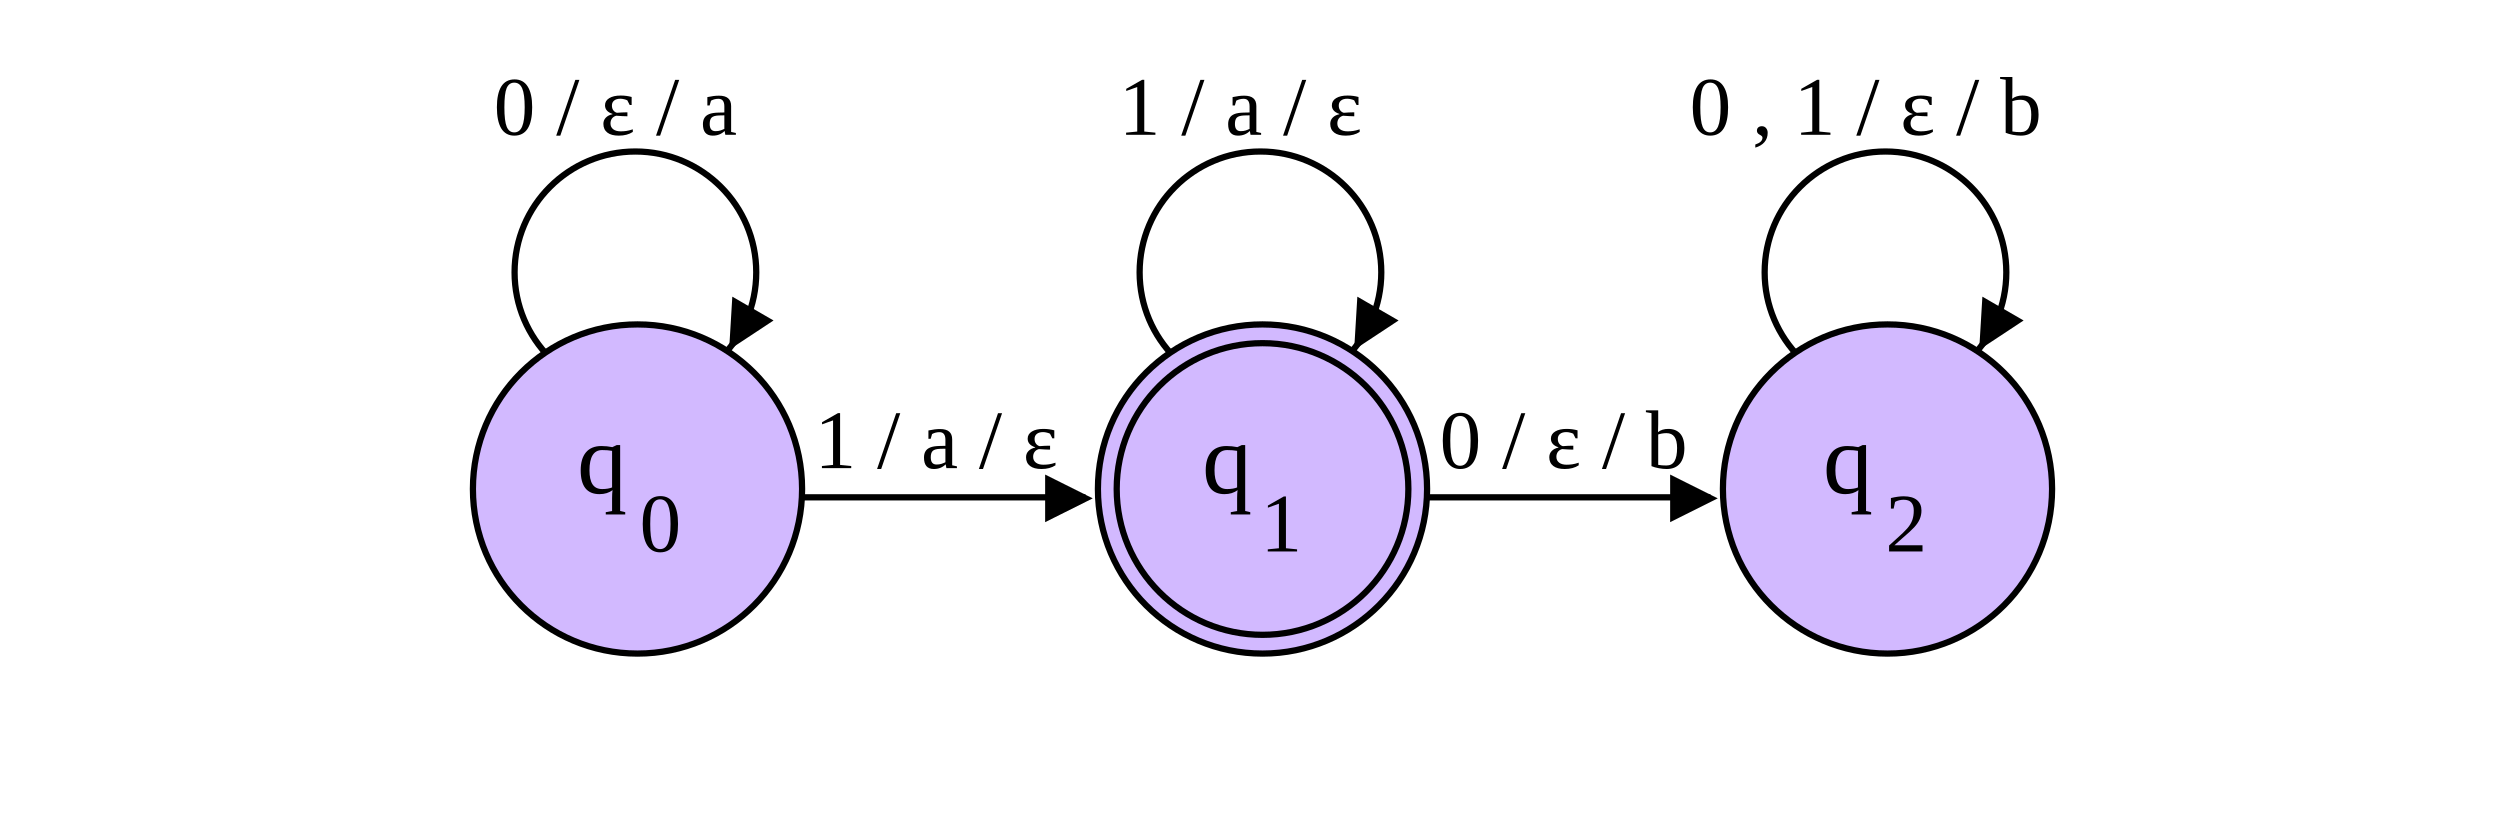
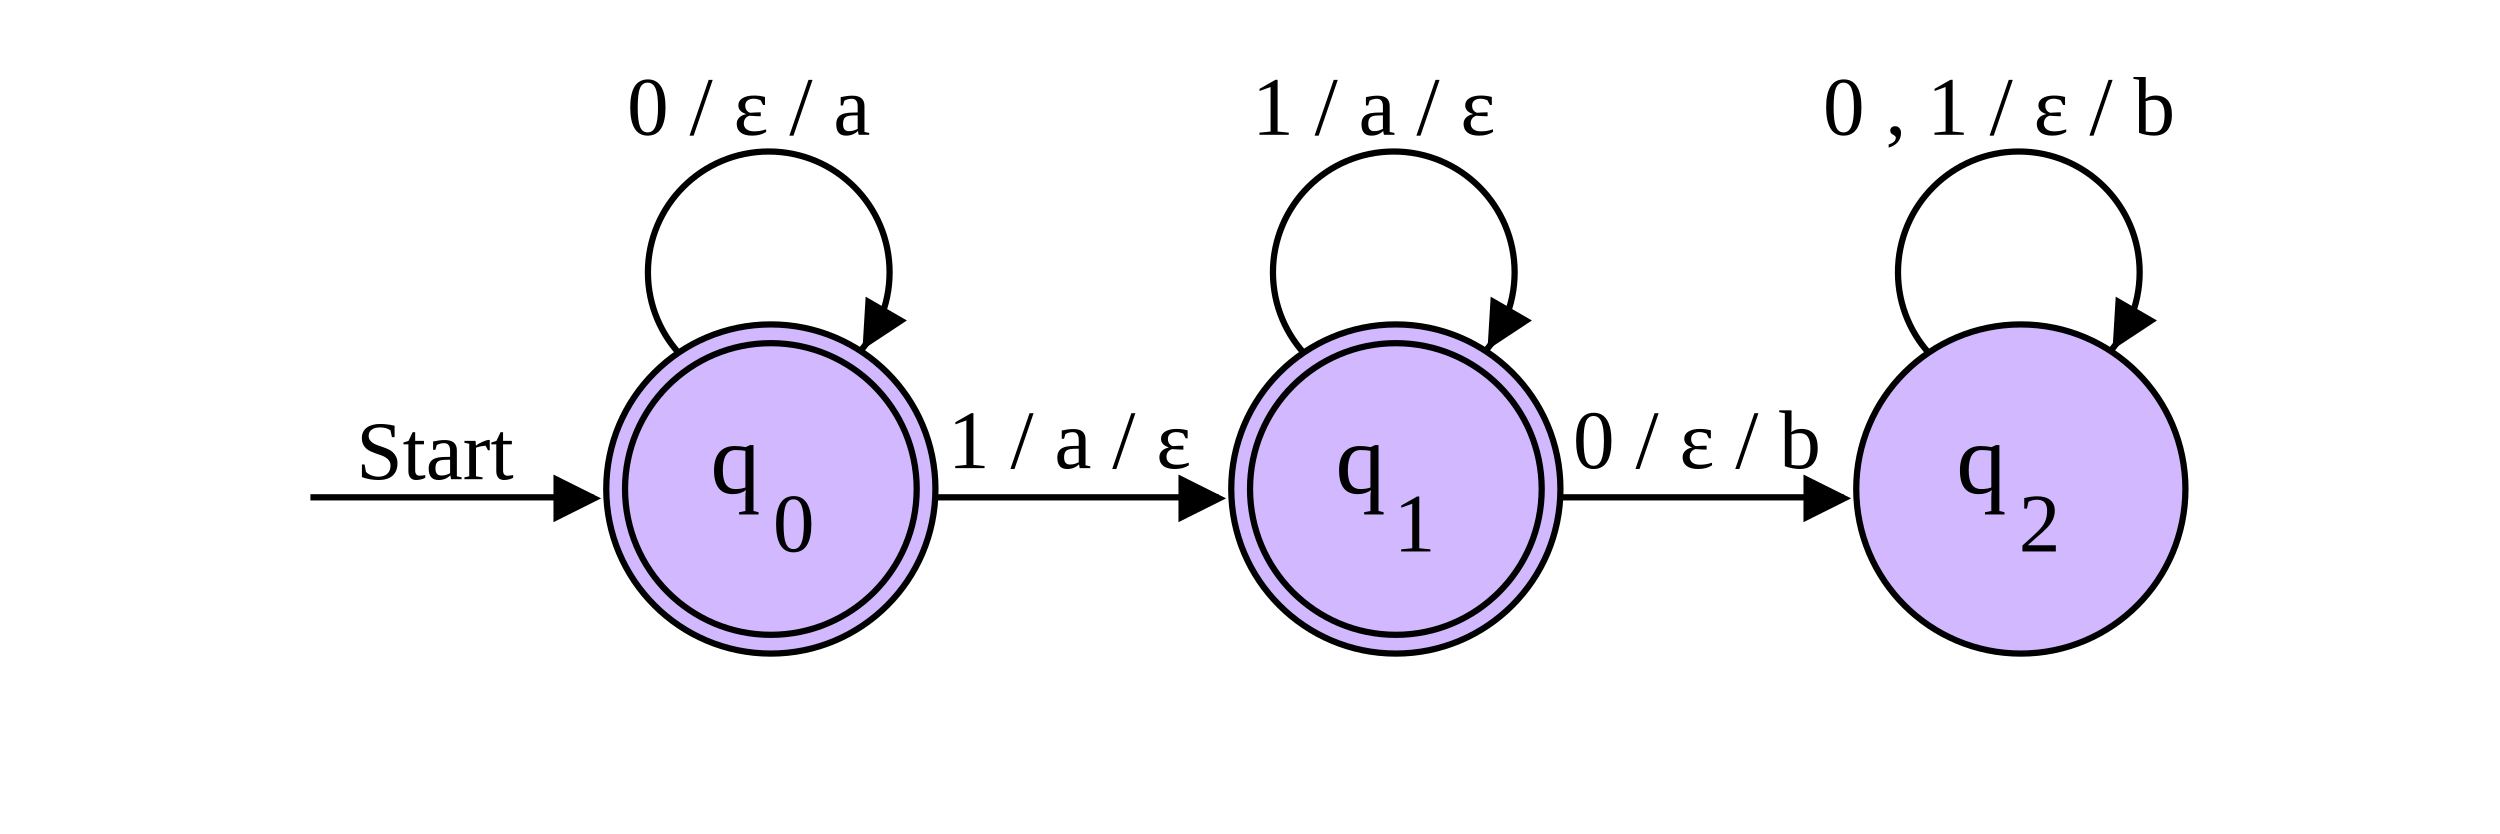
<svg xmlns="http://www.w3.org/2000/svg" width="600" height="200">
  <g stroke="null">
-     <rect stroke="null" x="-1" y="-1" width="602" height="202" id="canvas_background" fill="none" />
-     <g stroke="null" id="canvasGrid" display="none">
-       <rect stroke="null" id="svg_4" width="580" height="400" x="2" y="61.864" stroke-width="0" fill="url(#gridpattern)" />
+     <rect fill="none" id="canvas_background" height="202" width="602" y="-1" x="-1" stroke="null" />
+     <g display="none" id="canvasGrid" stroke="null">
+       <rect fill="url(#gridpattern)" stroke-width="0" y="61.864" x="2" height="400" width="580" id="svg_4" stroke="null" />
    </g>
  </g>
  <g stroke="null">
-     <g stroke="null" id="q0-0">
-       <ellipse stroke="#000" ry="29" rx="29" id="svg_12" cy="65.361" cx="152.5" stroke-opacity="null" stroke-width="1.5" fill="none" />
-       <path transform="rotate(-150 178.078 78.603)" stroke="#000" id="svg_19" d="m173.579,83.103l4.5,-9l4.499,9l-8.999,0z" stroke-opacity="null" stroke-width="1.5" fill="#000000" />
-       <text xml:space="preserve" text-anchor="start" font-family="'Times New Roman', Times, serif" font-size="20" id="svg_31" y="32.354" x="118.49" fill-opacity="null" stroke-opacity="null" stroke-width="0" stroke="#000" fill="#000000">0 / ε / a</text>
+     <g id="q0-0" stroke="null">
+       <ellipse fill="none" stroke-width="1.5" stroke-opacity="null" cx="184.5" cy="65.361" id="svg_12" rx="29" ry="29" stroke="#000" />
+       <path fill="#000000" stroke-width="1.5" stroke-opacity="null" d="m205.579,83.103l4.5,-9l4.499,9l-8.999,0z" id="svg_19" stroke="#000" transform="rotate(-150 210.078 78.603)" />
+       <text fill="#000000" stroke="#000" stroke-width="0" stroke-opacity="null" fill-opacity="null" x="150.49" y="32.354" id="svg_31" font-size="20" font-family="'Times New Roman', Times, serif" text-anchor="start" xml:space="preserve">0 / ε / a</text>
    </g>
-     <g stroke="null" id="q0-1">
-       <path transform="rotate(90 256.082 119.606)" stroke="#000" id="svg_9" d="m251.583,124.106l4.5,-9l4.499,9l-8.999,0z" stroke-opacity="null" stroke-width="1.5" fill="#000000" />
-       <line stroke="#000" stroke-linecap="undefined" stroke-linejoin="undefined" id="svg_5" y2="119.359" x2="260.5" y1="119.359" x1="192.5" stroke-width="1.5" fill="none" />
-       <text xml:space="preserve" text-anchor="start" font-family="'Times New Roman', Times, serif" font-size="20" id="svg_33" y="112.359" x="195.495" fill-opacity="null" stroke-opacity="null" stroke-width="0" stroke="#000" fill="#000000">1 / a / ε</text>
+     <g id="q0-1" stroke="null">
+       <path fill="#000000" stroke-width="1.5" stroke-opacity="null" d="m283.583,124.106l4.5,-9l4.499,9l-8.999,0z" id="svg_9" stroke="#000" transform="rotate(90 288.082 119.606)" />
+       <line fill="none" stroke-width="1.5" x1="224.5" y1="119.359" x2="292.5" y2="119.359" id="svg_5" stroke-linejoin="undefined" stroke-linecap="undefined" stroke="#000" />
+       <text fill="#000000" stroke="#000" stroke-width="0" stroke-opacity="null" fill-opacity="null" x="227.495" y="112.359" id="svg_33" font-size="20" font-family="'Times New Roman', Times, serif" text-anchor="start" xml:space="preserve">1 / a / ε</text>
    </g>
-     <g stroke="null" id="q1-1">
-       <ellipse stroke="#000" ry="29" rx="29" id="svg_17" cy="65.361" cx="302.509" stroke-opacity="null" stroke-width="1.5" fill="none" />
-       <path transform="rotate(-150 328.086 78.603)" stroke="#000" id="svg_20" d="m323.587,83.103l4.5,-9l4.499,9l-8.999,0z" stroke-opacity="null" stroke-width="1.5" fill="#000000" />
-       <text xml:space="preserve" text-anchor="start" font-family="'Times New Roman', Times, serif" font-size="20" id="svg_32" y="32.354" x="268.499" fill-opacity="null" stroke-opacity="null" stroke-width="0" stroke="#000" fill="#000000">1 / a / ε</text>
+     <g id="q1-1" stroke="null">
+       <ellipse fill="none" stroke-width="1.5" stroke-opacity="null" cx="334.509" cy="65.361" id="svg_17" rx="29" ry="29" stroke="#000" />
+       <path fill="#000000" stroke-width="1.5" stroke-opacity="null" d="m355.587,83.103l4.5,-9l4.499,9l-8.999,0z" id="svg_20" stroke="#000" transform="rotate(-150 360.086 78.603)" />
+       <text fill="#000000" stroke="#000" stroke-width="0" stroke-opacity="null" fill-opacity="null" x="300.499" y="32.354" id="svg_32" font-size="20" font-family="'Times New Roman', Times, serif" text-anchor="start" xml:space="preserve">1 / a / ε</text>
    </g>
-     <g stroke="null" id="q1-0">
-       <line stroke="#000" stroke-linecap="undefined" stroke-linejoin="undefined" id="svg_10" y2="119.359" x2="410.5" y1="119.359" x1="342.5" stroke-width="1.5" fill="none" />
-       <path transform="rotate(90 406.083 119.605)" stroke="#000" id="svg_11" d="m401.583,124.105l4.5,-9l4.5,9l-9,0z" stroke-opacity="null" stroke-width="1.5" fill="#000000" />
-       <text xml:space="preserve" text-anchor="start" font-family="'Times New Roman', Times, serif" font-size="20" id="svg_34" y="112.359" x="345.503" fill-opacity="null" stroke-opacity="null" stroke-width="0" stroke="#000" fill="#000000">0 / ε / b</text>
+     <g id="q1-0" stroke="null">
+       <line fill="none" stroke-width="1.5" x1="374.5" y1="119.359" x2="442.5" y2="119.359" id="svg_10" stroke-linejoin="undefined" stroke-linecap="undefined" stroke="#000" />
+       <path fill="#000000" stroke-width="1.5" stroke-opacity="null" d="m433.583,124.105l4.5,-9l4.5,9l-9,0z" id="svg_11" stroke="#000" transform="rotate(90 438.083 119.605)" />
+       <text fill="#000000" stroke="#000" stroke-width="0" stroke-opacity="null" fill-opacity="null" x="377.503" y="112.359" id="svg_34" font-size="20" font-family="'Times New Roman', Times, serif" text-anchor="start" xml:space="preserve">0 / ε / b</text>
    </g>
-     <g stroke="null" id="q2-0">
-       <ellipse stroke="#000" ry="29" rx="29" id="svg_18" cy="65.361" cx="452.517" stroke-opacity="null" stroke-width="1.5" fill="none" />
-       <path transform="rotate(-150 478.095 78.603)" stroke="#000" id="svg_21" d="m473.596,83.103l4.5,-9l4.499,9l-8.999,0z" stroke-opacity="null" stroke-width="1.5" fill="#000000" />
-       <text xml:space="preserve" text-anchor="start" font-family="'Times New Roman', Times, serif" font-size="20" id="svg_35" y="32.354" x="405.506" fill-opacity="null" stroke-opacity="null" stroke-width="0" stroke="#000" fill="#000000">0 , 1 / ε / b</text>
+     <g id="q2-0" stroke="null">
+       <ellipse fill="none" stroke-width="1.5" stroke-opacity="null" cx="484.517" cy="65.361" id="svg_18" rx="29" ry="29" stroke="#000" />
+       <path fill="#000000" stroke-width="1.5" stroke-opacity="null" d="m505.596,83.103l4.5,-9l4.499,9l-8.999,0z" id="svg_21" stroke="#000" transform="rotate(-150 510.095 78.603)" />
+       <text fill="#000000" stroke="#000" stroke-width="0" stroke-opacity="null" fill-opacity="null" x="437.506" y="32.354" id="svg_35" font-size="20" font-family="'Times New Roman', Times, serif" text-anchor="start" xml:space="preserve">0 , 1 / ε / b</text>
    </g>
-     <ellipse stroke="#000" fill="#d2b9ff" stroke-width="1.5" cx="153" cy="117.359" id="svg_1" rx="39.5" ry="39.5" />
-     <ellipse stroke="#000" fill="#d2b9ff" stroke-width="1.5" cx="303" cy="117.359" id="svg_2" rx="39.5" ry="39.5" />
-     <ellipse stroke="#000" fill="#d2b9ff" stroke-width="1.5" cx="453" cy="117.359" id="svg_3" rx="39.5" ry="39.5" />
-     <ellipse stroke="#000" fill="none" stroke-width="1.5" cx="303.008" cy="117.359" id="svg_22" rx="35" ry="35" />
-     <text xml:space="preserve" text-anchor="start" font-family="'Times New Roman', Times, serif" font-size="24" id="svg_25" y="118.359" x="138.491" fill-opacity="null" stroke-opacity="null" stroke-width="0" stroke="#000" fill="#000000">q</text>
-     <text xml:space="preserve" text-anchor="start" font-family="'Times New Roman', Times, serif" font-size="24" id="svg_26" y="118.359" x="288.5" fill-opacity="null" stroke-opacity="null" stroke-width="0" stroke="#000" fill="#000000">q</text>
-     <text xml:space="preserve" text-anchor="start" font-family="'Times New Roman', Times, serif" font-size="24" id="svg_27" y="118.359" x="437.508" fill-opacity="null" stroke-opacity="null" stroke-width="0" stroke="#000" fill="#000000">q</text>
-     <text xml:space="preserve" text-anchor="start" font-family="'Times New Roman', Times, serif" font-size="20" id="svg_28" y="132.36" x="153.492" fill-opacity="null" stroke-opacity="null" stroke-width="0" stroke="#000" fill="#000000">0</text>
-     <text xml:space="preserve" text-anchor="start" font-family="'Times New Roman', Times, serif" font-size="20" id="svg_29" y="132.36" x="302.501" fill-opacity="null" stroke-opacity="null" stroke-width="0" stroke="#000" fill="#000000">1</text>
-     <text xml:space="preserve" text-anchor="start" font-family="'Times New Roman', Times, serif" font-size="20" id="svg_30" y="132.36" x="452.509" fill-opacity="null" stroke-opacity="null" stroke-width="0" stroke="#000" fill="#000000">2</text>
+     <g stroke="null" id="circleQ0">
+       <ellipse ry="39.5" rx="39.5" id="svg_1" cy="117.359" cx="185" stroke-width="1.5" fill="#d2b9ff" stroke="#000" />
+       <ellipse ry="35" rx="35" id="svg_6" cy="117.359" cx="185.008" stroke-width="1.5" fill="none" stroke="#000" />
+       <text fill="#000000" stroke="#000" stroke-width="0" stroke-opacity="null" fill-opacity="null" x="170.491" y="118.359" id="svg_25" font-size="24" font-family="'Times New Roman', Times, serif" text-anchor="start" xml:space="preserve">q</text>
+       <text fill="#000000" stroke="#000" stroke-width="0" stroke-opacity="null" fill-opacity="null" x="185.492" y="132.36" id="svg_28" font-size="20" font-family="'Times New Roman', Times, serif" text-anchor="start" xml:space="preserve">0</text>
+     </g>
+     <g stroke="null" id="circleQ1">
+       <ellipse ry="39.5" rx="39.5" id="svg_2" cy="117.359" cx="335" stroke-width="1.5" fill="#d2b9ff" stroke="#000" />
+       <ellipse ry="35" rx="35" id="svg_22" cy="117.359" cx="335.008" stroke-width="1.5" fill="none" stroke="#000" />
+       <text fill="#000000" stroke="#000" stroke-width="0" stroke-opacity="null" fill-opacity="null" x="320.5" y="118.359" id="svg_26" font-size="24" font-family="'Times New Roman', Times, serif" text-anchor="start" xml:space="preserve">q</text>
+       <text fill="#000000" stroke="#000" stroke-width="0" stroke-opacity="null" fill-opacity="null" x="334.501" y="132.36" id="svg_29" font-size="20" font-family="'Times New Roman', Times, serif" text-anchor="start" xml:space="preserve">1</text>
+     </g>
+     <g stroke="null" id="circleQ2">
+       <ellipse ry="39.5" rx="39.5" id="svg_3" cy="117.359" cx="485" stroke-width="1.5" fill="#d2b9ff" stroke="#000" />
+       <text fill="#000000" stroke="#000" stroke-width="0" stroke-opacity="null" fill-opacity="null" x="469.508" y="118.359" id="svg_27" font-size="24" font-family="'Times New Roman', Times, serif" text-anchor="start" xml:space="preserve">q</text>
+       <text fill="#000000" stroke="#000" stroke-width="0" stroke-opacity="null" fill-opacity="null" x="484.509" y="132.36" id="svg_30" font-size="20" font-family="'Times New Roman', Times, serif" text-anchor="start" xml:space="preserve">2</text>
+     </g>
+     <g stroke="null" id="Start">
+       <g id="svg_14" stroke="null">
+         <path fill="#000000" stroke-width="1.5" stroke-opacity="null" d="m133.583,124.106l4.5,-9l4.499,9l-8.999,0z" id="svg_7" stroke="#000" transform="rotate(90 138.082 119.606)" />
+         <line fill="none" stroke-width="1.5" x1="74.5" y1="119.359" x2="142.5" y2="119.359" id="svg_8" stroke-linejoin="undefined" stroke-linecap="undefined" stroke="#000" />
+         <text xml:space="preserve" text-anchor="start" font-family="'Times New Roman', Times, serif" font-size="20" id="svg_15" y="115" x="85.5" fill-opacity="null" stroke-opacity="null" stroke-width="0" stroke="#000" fill="#000000">Start</text>
+       </g>
+     </g>
  </g>
</svg>
